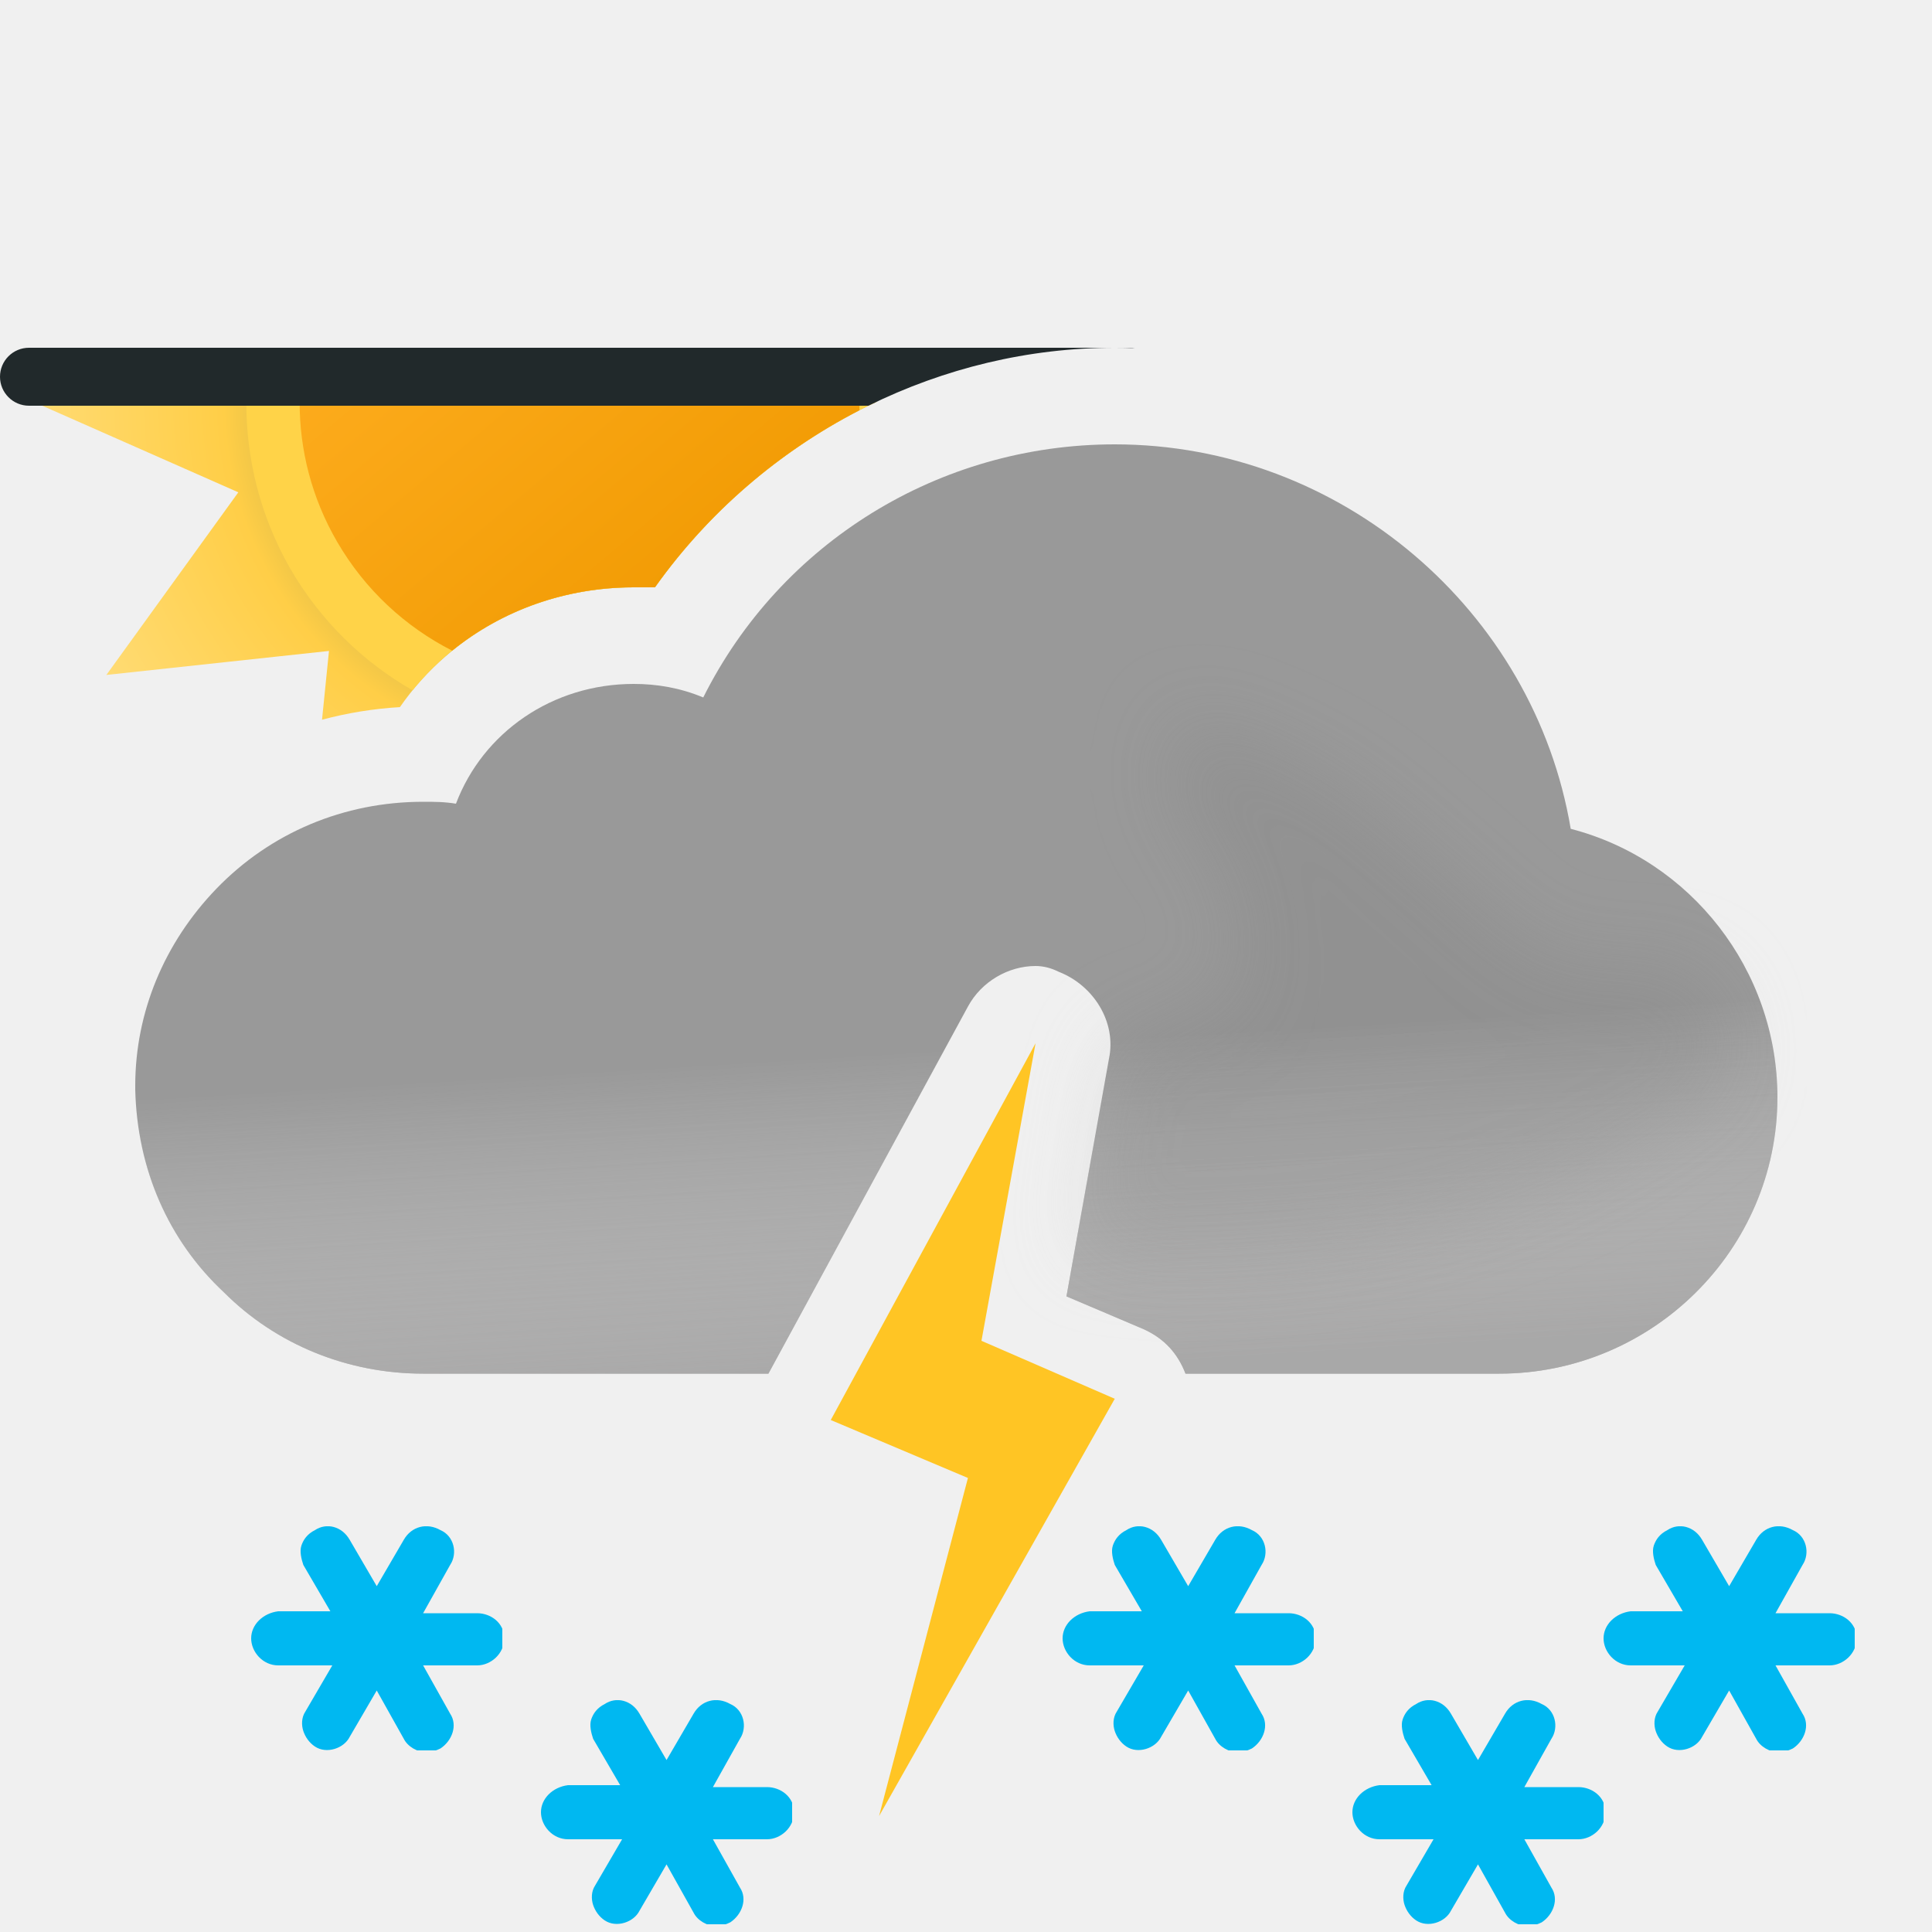
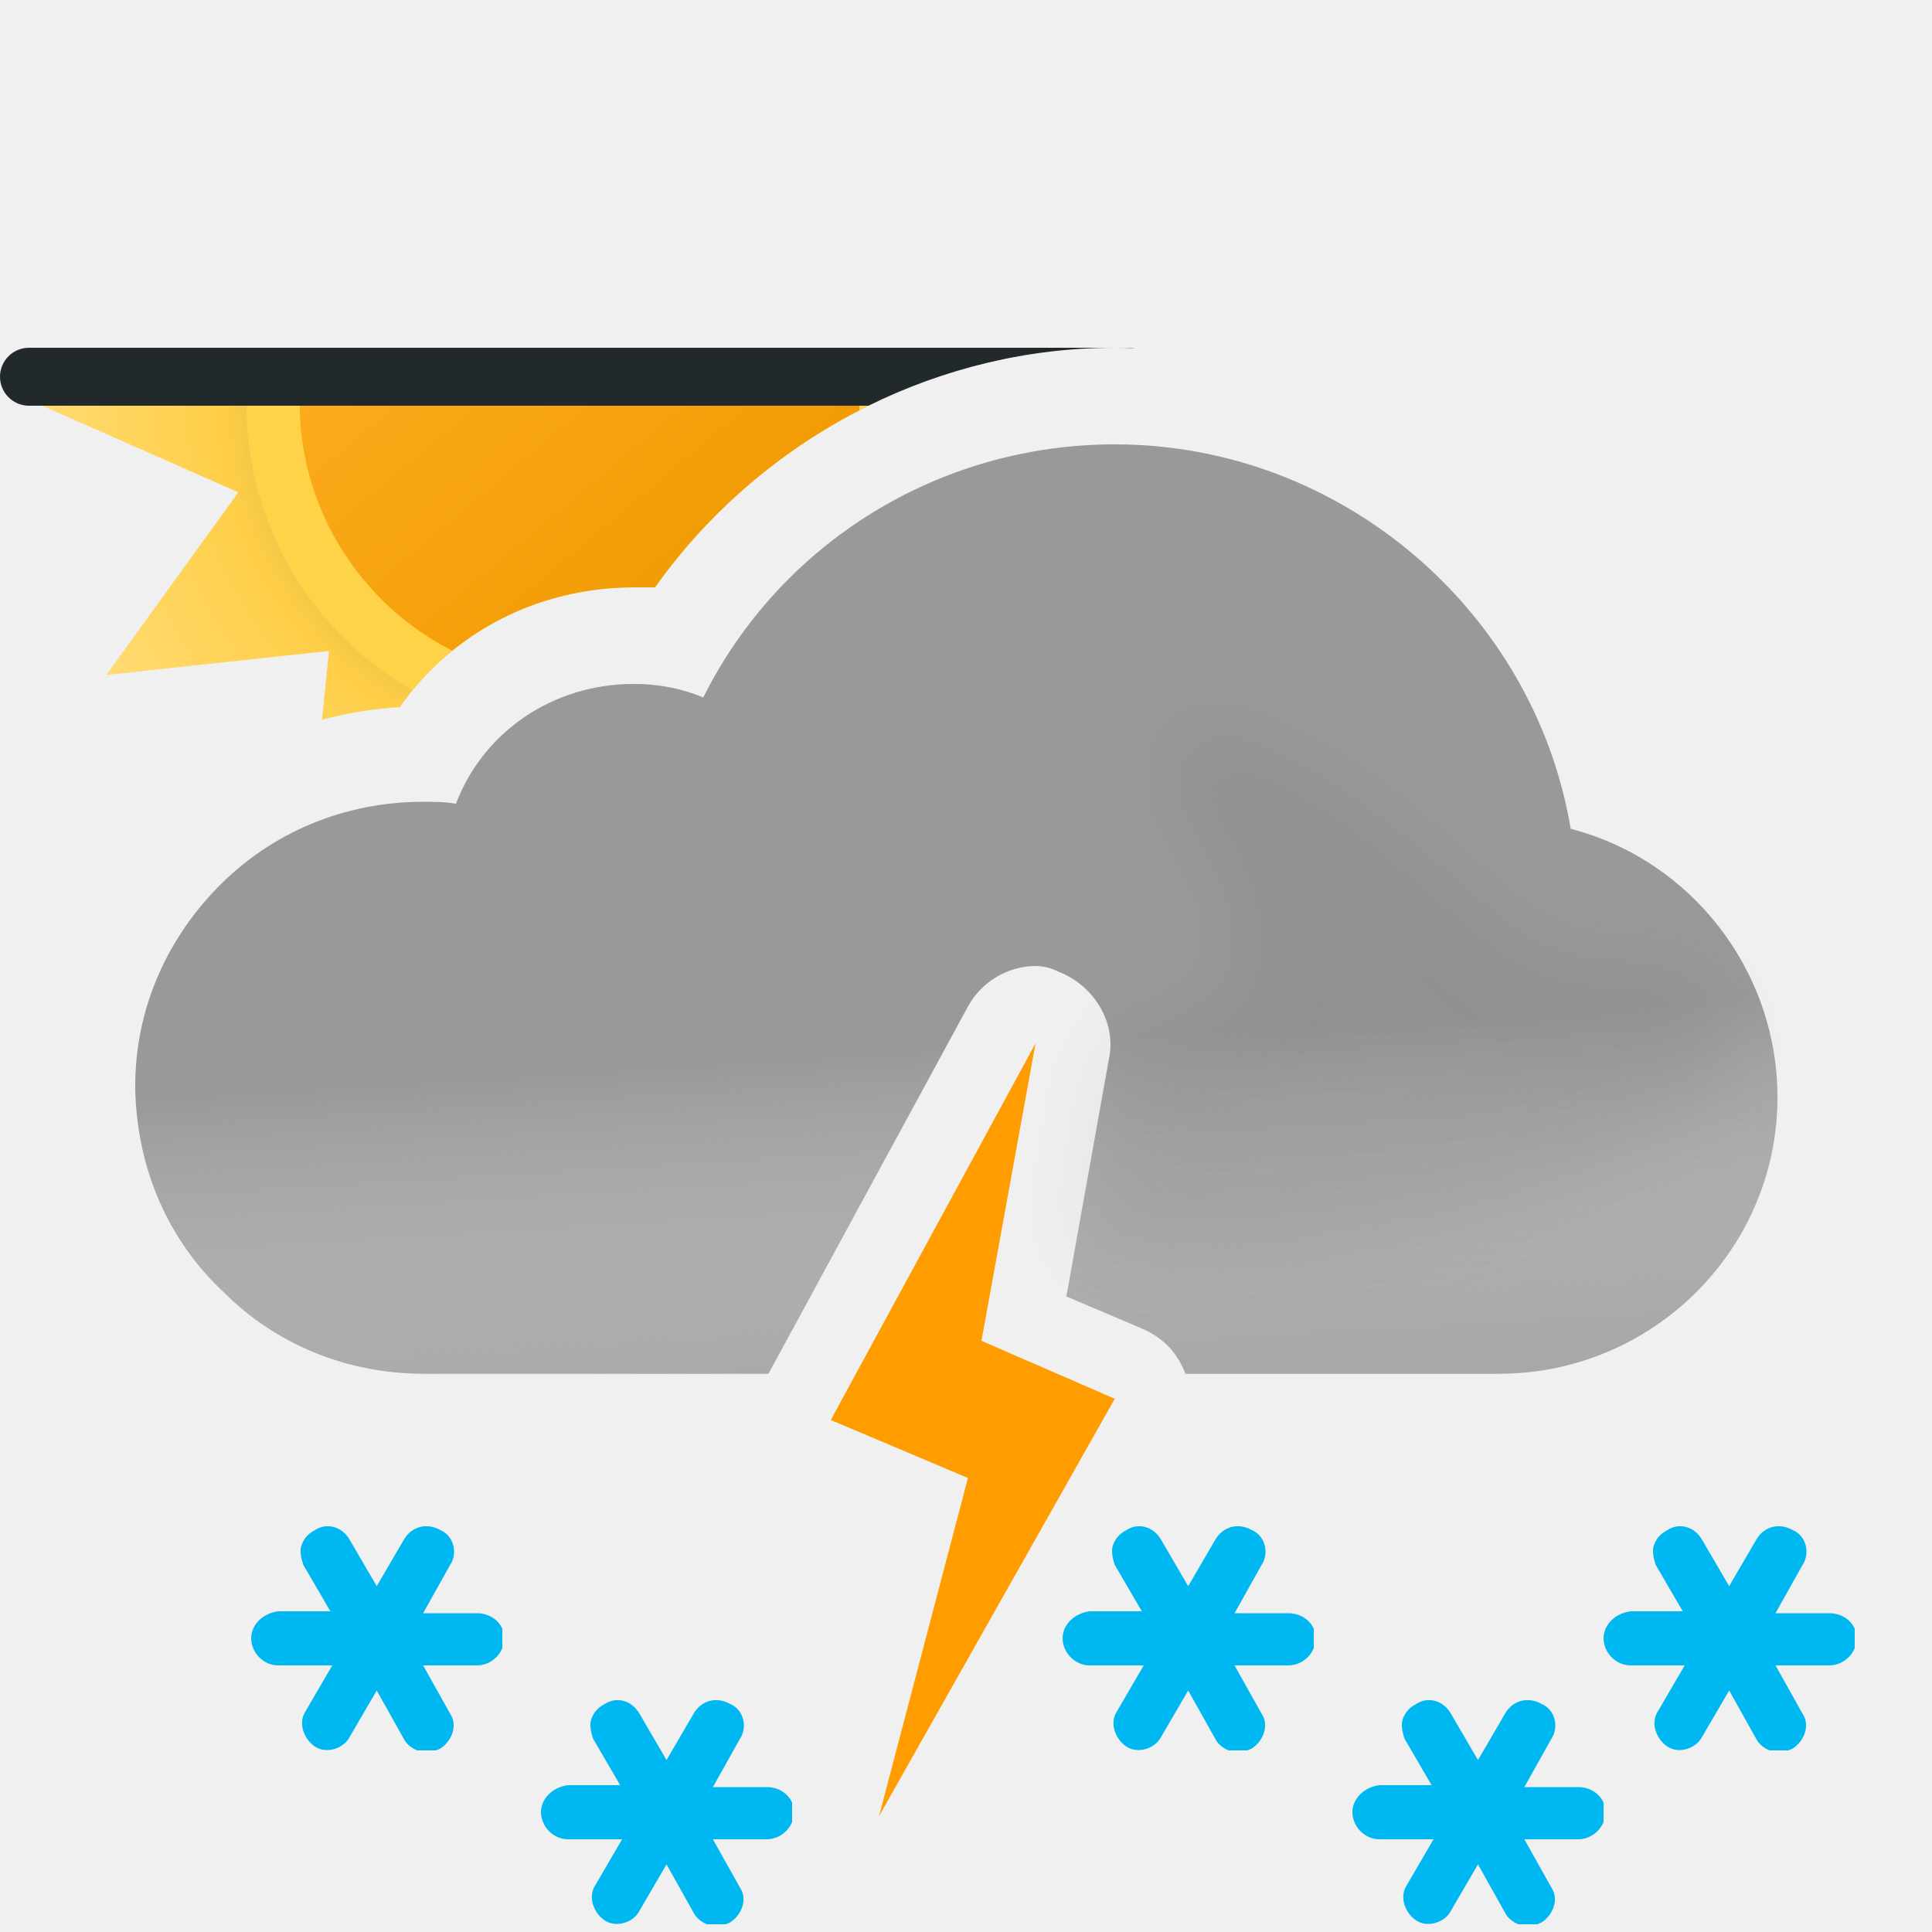
<svg xmlns="http://www.w3.org/2000/svg" width="100" height="100" viewBox="0 0 100 100" fill="none">
  <path fill-rule="evenodd" clip-rule="evenodd" d="M45.384 20.79C40.829 22.945 36.844 26.256 33.9 30.4H32.8C27.9 30.4 23.4 32.7 20.7 36.6C19.321 36.683 17.972 36.903 16.668 37.253L17.028 33.693L5.505 34.935L12.336 25.482L1.71 20.79H45.384Z" fill="url(#paint0_radial_149_1432)" />
  <path fill-rule="evenodd" clip-rule="evenodd" d="M45.384 20.79C40.829 22.945 36.844 26.256 33.9 30.4H32.8C28.276 30.4 24.094 32.36 21.353 35.73C18.801 34.268 16.591 32.139 15.016 29.421C13.466 26.708 12.736 23.732 12.75 20.79H45.384Z" fill="#FFD348" />
  <path fill-rule="evenodd" clip-rule="evenodd" d="M44.481 21.236C40.303 23.39 36.648 26.532 33.9 30.4H32.8C29.292 30.4 25.989 31.579 23.405 33.679C20.993 32.449 18.896 30.537 17.445 28.034C16.123 25.755 15.501 23.257 15.51 20.79H44.49C44.489 20.939 44.486 21.087 44.481 21.236Z" fill="url(#paint1_linear_149_1432)" />
  <path fill-rule="evenodd" clip-rule="evenodd" d="M1.5 18C0.672 18 0 18.672 0 19.5C0 20.328 0.672 21 1.5 21H44.95C48.862 19.07 53.214 18 57.7 18C58.047 18 58.394 18.006 58.739 18.019C58.661 18.006 58.581 18 58.5 18H57.7H1.5Z" fill="#21292B" />
  <path fill-rule="evenodd" clip-rule="evenodd" d="M57.7 23C69.4 23 79.4 31.6 81.3 42.9C87.5 44.5 92 50.2 92 56.8C92 64.7 85.5 71.1 77.6 71.1H61.362C60.957 70.051 60.266 69.285 59.2 68.8L55.2 67.1L57.4 54.8C57.8 52.9 56.6 51 54.8 50.3C54.4 50.1 54 50 53.6 50C52.2 50 50.8 50.8 50.1 52.1L39.772 71.1H21.9C18 71.1 14.3 69.6 11.6 66.9C8.7 64.2 7.1 60.5 7 56.4V56.2C7 52.4 8.5 48.8 11.2 46C14 43.1 17.8 41.5 21.9 41.5C22.5 41.5 23 41.5 23.6 41.6C25 37.9 28.6 35.4 32.8 35.4C34 35.4 35.2 35.6 36.4 36.1C40.4 28.1 48.6 23 57.7 23Z" fill="#999999" />
  <g opacity="0.6">
    <path fill-rule="evenodd" clip-rule="evenodd" d="M57.7 23C69.4 23 79.4 31.6 81.3 42.9C87.5 44.5 92 50.2 92 56.8C92 64.7 85.5 71.1 77.6 71.1H61.362C60.957 70.051 60.266 69.285 59.2 68.8L55.2 67.1L57.4 54.8C57.8 52.9 56.6 51 54.8 50.3C54.4 50.1 54 50 53.6 50C52.2 50 50.8 50.8 50.1 52.1L39.772 71.1H21.9C18 71.1 14.3 69.6 11.6 66.9C8.7 64.2 7.1 60.5 7 56.4V56.2C7 52.4 8.5 48.8 11.2 46C14 43.1 17.8 41.5 21.9 41.5C22.5 41.5 23 41.5 23.6 41.6C25 37.9 28.6 35.4 32.8 35.4C34 35.4 35.2 35.6 36.4 36.1C40.4 28.1 48.6 23 57.7 23Z" fill="url(#paint2_linear_149_1432)" style="mix-blend-mode:multiply" />
  </g>
  <g style="mix-blend-mode:multiply" opacity="0.3" filter="url(#filter0_f_149_1432)">
    <path fill-rule="evenodd" clip-rule="evenodd" d="M44.073 63.187C37.484 63.637 30.455 64 29.5 64C23 64 18.5 69.101 18.5 69.101H40.859L44.073 63.187ZM56.485 59.918L57.4 54.8C57.451 54.557 57.476 54.314 57.477 54.073C58.125 53.834 58.647 53.603 58.647 53.603C58.647 53.603 62.999 52.001 63.75 52.001C64.501 52.001 64.124 49.038 63.89 47.191L63.89 47.191L63.75 45.871C63.75 45.509 63.302 44.986 62.75 44.341C61.973 43.433 60.988 42.284 60.75 41.001C60.575 40.06 60.776 38.919 60.922 38.092C61.013 37.575 61.083 37.18 61.026 37.033C61.138 37.086 61.948 37.36 61.948 37.36C63.896 38.02 66.977 39.099 69.75 41.001C71.408 42.138 73.691 44.314 73.691 44.314C73.691 44.314 75.336 45.586 75.75 46.001C76.75 47.001 79.75 50.001 81.75 50.001H86.75L89 51.591L89.5 54.801C89.5 62.701 83 69.101 75.1 69.101H59.758C59.585 68.991 59.399 68.89 59.2 68.8L55.2 67.1L56.126 61.922C56.682 61.567 56.688 60.814 56.485 59.918ZM60.99 37.001C61.005 36.997 61.016 37.008 61.026 37.033C61.026 37.033 60.975 37.004 60.99 37.001Z" fill="url(#paint3_radial_149_1432)" />
  </g>
-   <path fill-rule="evenodd" clip-rule="evenodd" d="M50.8 69.4L53.6 54L43 73.5L50.1 76.5L45.5 94L57.7 72.4L50.8 69.4Z" fill="#FFC524" />
+   <path fill-rule="evenodd" clip-rule="evenodd" d="M50.8 69.4L53.6 54L43 73.5L50.1 76.5L45.5 94L57.7 72.4L50.8 69.4Z" fill="#FF9D00" />
  <g clip-path="url(#clip0_149_1432)">
    <path d="M39.7 92.5H36.9L38.3 90C38.7 89.4 38.5 88.5 37.8 88.2C37.1 87.8 36.3 88 35.9 88.7L34.5 91.1L33.1 88.7C32.7 88 31.9 87.8 31.3 88.2C30.9 88.4 30.7 88.7 30.6 89C30.5 89.3 30.6 89.7 30.7 90L32.1 92.4H29.4C28.6 92.5 28 93.1 28 93.8C28 94.5 28.6 95.2 29.4 95.2H32.2L30.8 97.6C30.6 97.9 30.6 98.3 30.7 98.6C30.8 98.9 31 99.2 31.3 99.4C31.9 99.8 32.8 99.5 33.1 98.9L34.5 96.5L35.9 99C36.1 99.4 36.6 99.7 37.1 99.7C37.3 99.7 37.6 99.6 37.8 99.5C38.4 99.1 38.7 98.3 38.3 97.7L36.9 95.2H39.7C40.4 95.2 41.1 94.6 41.1 93.8C41.1 93 40.4 92.5 39.7 92.5Z" fill="#00B8F1" />
  </g>
  <g clip-path="url(#clip1_149_1432)">
    <path d="M81.7 92.5H78.9L80.3 90C80.7 89.4 80.5 88.5 79.8 88.2C79.1 87.8 78.3 88 77.9 88.7L76.5 91.1L75.1 88.7C74.7 88 73.9 87.8 73.3 88.2C72.9 88.4 72.7 88.7 72.6 89C72.5 89.3 72.6 89.7 72.7 90L74.1 92.4H71.4C70.6 92.5 70 93.1 70 93.8C70 94.5 70.6 95.2 71.4 95.2H74.2L72.8 97.6C72.6 97.9 72.6 98.3 72.7 98.6C72.8 98.9 73 99.2 73.3 99.4C73.9 99.8 74.8 99.5 75.1 98.9L76.5 96.5L77.9 99C78.1 99.4 78.6 99.7 79.1 99.7C79.3 99.7 79.6 99.6 79.8 99.5C80.4 99.1 80.7 98.3 80.3 97.7L78.9 95.2H81.7C82.4 95.2 83.1 94.6 83.1 93.8C83.1 93 82.4 92.5 81.7 92.5Z" fill="#00B8F1" />
  </g>
  <g clip-path="url(#clip2_149_1432)">
    <path d="M24.7 83.5H21.9L23.3 81C23.7 80.4 23.5 79.5 22.8 79.2C22.1 78.8 21.3 79 20.9 79.7L19.5 82.1L18.1 79.7C17.7 79 16.9 78.8 16.3 79.2C15.9 79.4 15.7 79.7 15.6 80C15.5 80.3 15.6 80.7 15.7 81L17.1 83.4H14.4C13.6 83.5 13 84.1 13 84.8C13 85.5 13.6 86.2 14.4 86.2H17.2L15.8 88.6C15.6 88.9 15.6 89.3 15.7 89.6C15.8 89.9 16 90.2 16.3 90.4C16.9 90.8 17.8 90.5 18.1 89.9L19.5 87.5L20.9 90C21.1 90.4 21.6 90.7 22.1 90.7C22.3 90.7 22.6 90.6 22.8 90.5C23.4 90.1 23.7 89.3 23.3 88.7L21.9 86.2H24.7C25.4 86.2 26.1 85.6 26.1 84.8C26.1 84 25.4 83.5 24.7 83.5Z" fill="#00B8F1" />
  </g>
  <g clip-path="url(#clip3_149_1432)">
    <path d="M94.7 83.5H91.9L93.3 81C93.7 80.4 93.5 79.5 92.8 79.2C92.1 78.8 91.3 79 90.9 79.7L89.5 82.1L88.1 79.7C87.7 79 86.9 78.8 86.3 79.2C85.9 79.4 85.7 79.7 85.6 80C85.5 80.3 85.6 80.7 85.7 81L87.1 83.4H84.4C83.6 83.5 83 84.1 83 84.8C83 85.5 83.6 86.2 84.4 86.2H87.2L85.8 88.6C85.6 88.9 85.6 89.3 85.7 89.6C85.8 89.9 86 90.2 86.3 90.4C86.9 90.8 87.8 90.5 88.1 89.9L89.5 87.5L90.9 90C91.1 90.4 91.6 90.7 92.1 90.7C92.3 90.7 92.6 90.6 92.8 90.5C93.4 90.1 93.7 89.3 93.3 88.7L91.9 86.2H94.7C95.4 86.2 96.1 85.6 96.1 84.8C96.1 84 95.4 83.5 94.7 83.5Z" fill="#00B8F1" />
  </g>
  <g clip-path="url(#clip4_149_1432)">
    <path d="M66.7 83.5H63.9L65.3 81C65.7 80.4 65.5 79.5 64.8 79.2C64.1 78.8 63.3 79 62.9 79.7L61.5 82.1L60.1 79.7C59.7 79 58.9 78.8 58.3 79.2C57.9 79.4 57.7 79.7 57.6 80C57.5 80.3 57.6 80.7 57.7 81L59.1 83.4H56.4C55.6 83.5 55 84.1 55 84.8C55 85.5 55.6 86.2 56.4 86.2H59.2L57.8 88.6C57.6 88.9 57.6 89.3 57.7 89.6C57.8 89.9 58 90.2 58.3 90.4C58.9 90.8 59.8 90.5 60.1 89.9L61.5 87.5L62.9 90C63.1 90.4 63.6 90.7 64.1 90.7C64.3 90.7 64.6 90.6 64.8 90.5C65.4 90.1 65.7 89.3 65.3 88.7L63.9 86.2H66.7C67.4 86.2 68.1 85.6 68.1 84.8C68.1 84 67.4 83.5 66.7 83.5Z" fill="#00B8F1" />
  </g>
  <defs>
    <filter id="filter0_f_149_1432" x="14.5" y="33" width="79" height="40.101" filterUnits="userSpaceOnUse" color-interpolation-filters="sRGB">
      <feFlood flood-opacity="0" result="BackgroundImageFix" />
      <feBlend mode="normal" in="SourceGraphic" in2="BackgroundImageFix" result="shape" />
      <feGaussianBlur stdDeviation="2" result="effect1_foregroundBlur_149_1432" />
    </filter>
    <radialGradient id="paint0_radial_149_1432" cx="0" cy="0" r="1" gradientUnits="userSpaceOnUse" gradientTransform="translate(30 20.79) scale(28.29)">
      <stop offset="0.514" stop-color="#D6B849" />
      <stop offset="0.652" stop-color="#FFCE47" />
      <stop offset="1" stop-color="#FFDB73" />
    </radialGradient>
    <linearGradient id="paint1_linear_149_1432" x1="20.685" y1="9.689" x2="39.315" y2="31.891" gradientUnits="userSpaceOnUse">
      <stop stop-color="#FFAF22" />
      <stop offset="0.99" stop-color="#F09900" />
    </linearGradient>
    <linearGradient id="paint2_linear_149_1432" x1="47.5" y1="38.5" x2="49.5" y2="71.1" gradientUnits="userSpaceOnUse">
      <stop offset="0.484" stop-color="white" stop-opacity="0" />
      <stop offset="1" stop-color="#B3B2B2" />
    </linearGradient>
    <radialGradient id="paint3_radial_149_1432" cx="0" cy="0" r="1" gradientUnits="userSpaceOnUse" gradientTransform="translate(68 41) rotate(75.0686) scale(23.2863 33.7318)">
      <stop stop-color="#D5D5D5" />
      <stop offset="1" stop-color="#D0D0D0" />
      <stop offset="1" stop-color="#9B9B9B" stop-opacity="0" />
    </radialGradient>
    <clipPath id="clip0_149_1432">
      <rect width="13" height="11.6" fill="white" transform="translate(28 88)" />
    </clipPath>
    <clipPath id="clip1_149_1432">
      <rect width="13" height="11.6" fill="white" transform="translate(70 88)" />
    </clipPath>
    <clipPath id="clip2_149_1432">
      <rect width="13" height="11.6" fill="white" transform="translate(13 79)" />
    </clipPath>
    <clipPath id="clip3_149_1432">
      <rect width="13" height="11.6" fill="white" transform="translate(83 79)" />
    </clipPath>
    <clipPath id="clip4_149_1432">
      <rect width="13" height="11.6" fill="white" transform="translate(55 79)" />
    </clipPath>
  </defs>
</svg>
